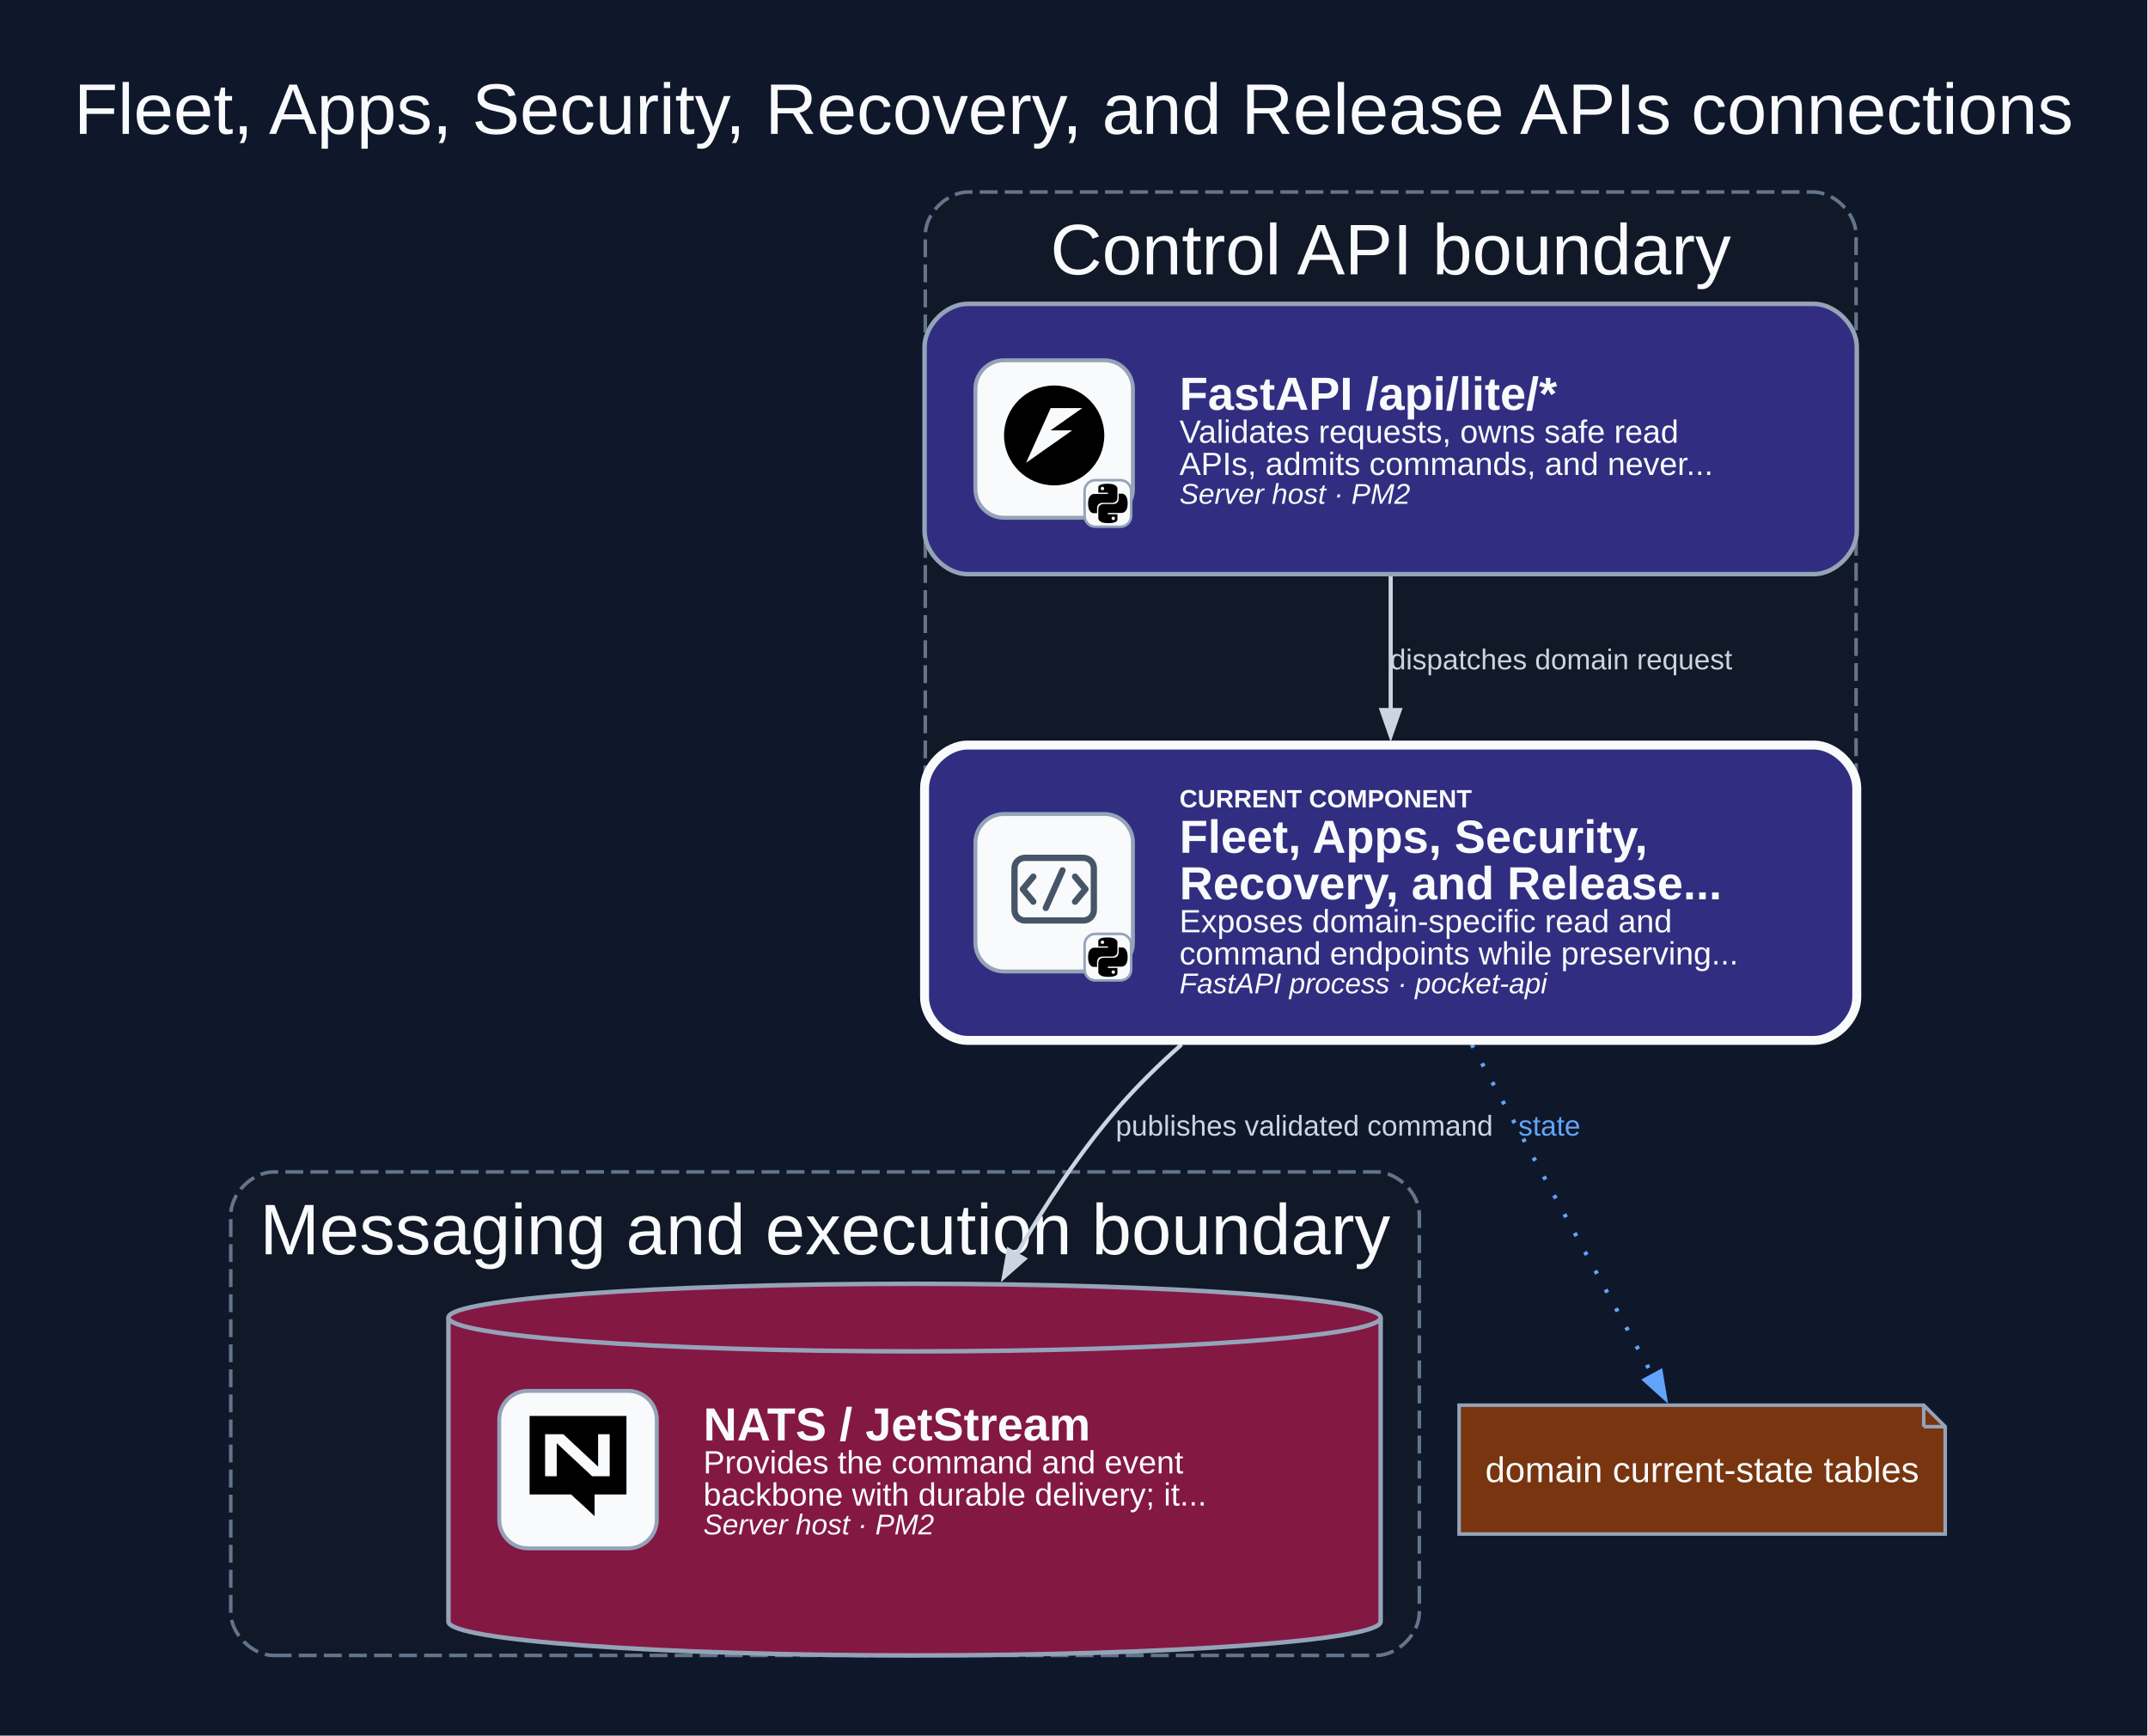
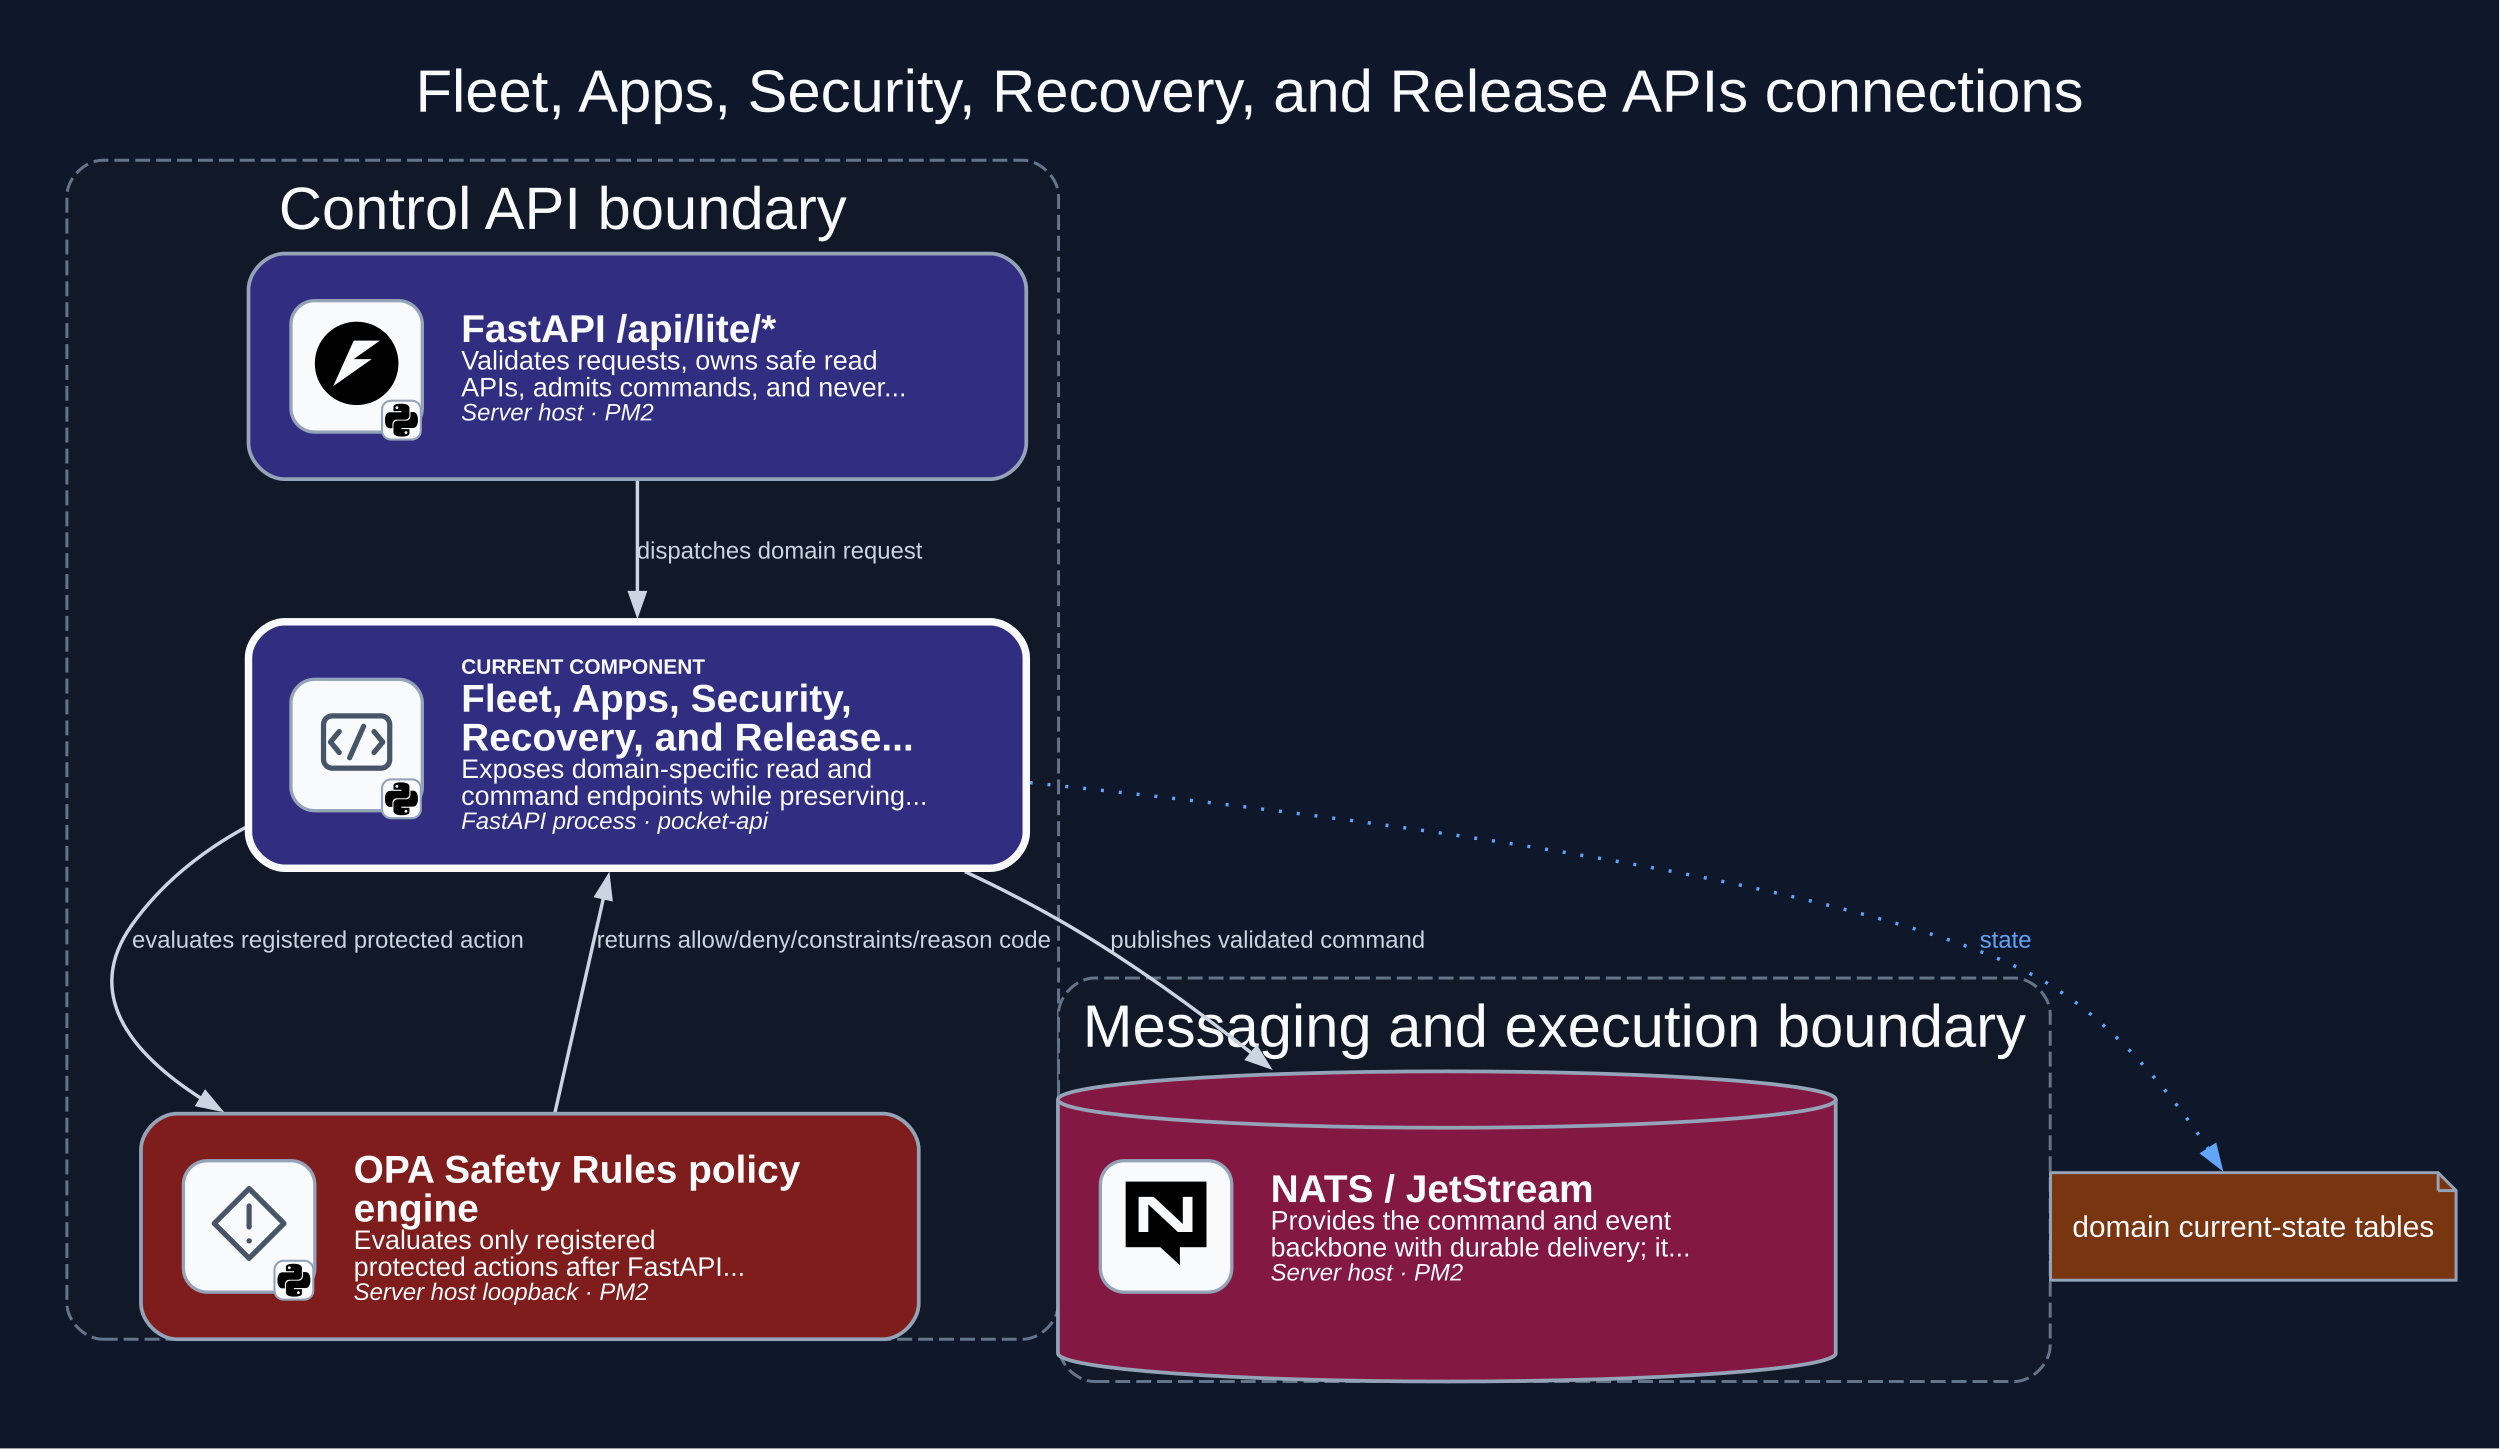
- <svg xmlns="http://www.w3.org/2000/svg" xmlns:xlink="http://www.w3.org/1999/xlink" id="pocketlab-component-api-domain-surfaces-dark" role="img" aria-labelledby="pocketlab-component-api-domain-surfaces-dark-title pocketlab-component-api-domain-surfaces-dark-desc" width="600.00" height="485.00" preserveAspectRatio="xMidYMid meet" focusable="false" viewBox="0.00 0.00 600.00 485.00">
+ <svg xmlns="http://www.w3.org/2000/svg" xmlns:xlink="http://www.w3.org/1999/xlink" id="pocketlab-component-api-domain-surfaces-dark" role="img" aria-labelledby="pocketlab-component-api-domain-surfaces-dark-title pocketlab-component-api-domain-surfaces-dark-desc" width="837.00" height="485.00" preserveAspectRatio="xMidYMid meet" focusable="false" viewBox="0.00 0.00 837.00 485.00">
  <defs class="pl-architecture-icon-symbols">
    <symbol id="pl-icon-brand-fastapi" viewBox="0 0 24 24" overflow="visible">
      <path d="M12 .039C5.373.038 0 5.393 0 11.999c-.001 6.607 5.372 11.963 12 11.963 6.628 0 12.001-5.356 12-11.963-0-6.606-5.373-11.96-12-11.96m-.829 5.415h7.55l-7.58 5.328h5.183L5.279 18.544q2.947-6.544 5.892-13.09" />
    </symbol>
    <symbol id="pl-icon-brand-nats" viewBox="0 0 24 24" overflow="visible">
      <path d="M12.004 0H.404v18.807h9.938l1.714 1.602v-.026L15.966 24v-5.193h7.63V0H12.003zm7.578 14.45H15.38L6.898 6.519v7.93H4.116V4.376h4.349l8.344 7.784V4.375h2.773V14.45z" />
    </symbol>
    <symbol id="pl-icon-brand-python" viewBox="0 0 24 24" overflow="visible">
      <path d="M14.25.18l.9.2.73.26.59.3.45.32.34.34.25.34.16.33.1.3.04.26.02.2-.01.13V8.5l-.05.63-.13.55-.21.46-.26.38-.3.31-.33.25-.35.19-.35.14-.33.1-.3.07-.26.04-.21.02H8.77l-.69.05-.59.14-.5.22-.41.27-.33.32-.27.35-.2.36-.15.37-.1.35-.07.32-.04.27-.02.21v3.06H3.17l-.21-.03-.28-.07-.32-.12-.35-.18-.36-.26-.36-.36-.35-.46-.32-.59-.28-.73-.21-.88-.14-1.05-.05-1.23.06-1.22.16-1.04.24-.87.32-.71.36-.57.4-.44.42-.33.42-.24.4-.16.36-.1.32-.05.24-.01h.16l.06.01h8.16v-.83H6.18l-.01-2.75-.02-.37.05-.34.11-.31.17-.28.25-.26.31-.23.38-.2.44-.18.51-.15.58-.12.64-.1.71-.06.77-.04.84-.02 1.27.05zm-6.3 1.98l-.23.33-.08.41.08.41.23.34.33.22.41.09.41-.09.33-.22.23-.34.08-.41-.08-.41-.23-.33-.33-.22-.41-.09-.41.09zm13.09 3.95l.28.06.32.12.35.18.36.27.36.35.35.47.32.59.28.73.21.88.14 1.04.05 1.23-.06 1.23-.16 1.04-.24.86-.32.71-.36.57-.4.45-.42.33-.42.24-.4.16-.36.09-.32.05-.24.02-.16-.01h-8.22v.82h5.84l.01 2.76.02.36-.05.34-.11.31-.17.29-.25.25-.31.24-.38.2-.44.17-.51.15-.58.13-.64.09-.71.07-.77.04-.84.01-1.27-.04-1.07-.14-.9-.2-.73-.25-.59-.3-.45-.33-.34-.34-.25-.34-.16-.33-.1-.3-.04-.25-.02-.2.01-.13v-5.34l.05-.64.13-.54.21-.46.26-.38.3-.32.33-.24.35-.2.35-.14.33-.1.3-.06.26-.04.21-.02.13-.01h5.84l.69-.05.59-.14.5-.21.41-.28.33-.32.27-.35.2-.36.15-.36.1-.35.07-.32.04-.28.02-.21V6.07h2.09l.14.01zm-6.47 14.25l-.23.33-.08.41.08.41.23.33.33.23.41.08.41-.08.33-.23.23-.33.08-.41-.08-.41-.23-.33-.33-.23-.41-.08-.41.08z" />
    </symbol>
    <symbol id="pl-icon-semantic-api-surface" viewBox="0 0 48 48" overflow="visible">
      <g fill="none" stroke="#475569" stroke-width="3" stroke-linecap="round" stroke-linejoin="round">
        <rect x="5" y="9" width="38" height="30" rx="5" />
        <path d="M14 18l-5 6 5 6M34 18l5 6-5 6M28 15l-8 18" />
      </g>
    </symbol>
+     <symbol id="pl-icon-semantic-decision" viewBox="0 0 48 48" overflow="visible">
+       <g fill="none" stroke="#475569" stroke-width="3" stroke-linecap="round" stroke-linejoin="round">
+         <path d="M24 4l20 20-20 20L4 24z" />
+         <path d="M24 14v12M24 34h.1" />
+       </g>
+     </symbol>
  </defs>
  <g id="graph0" class="graph" transform="scale(1 1) rotate(0) translate(14.4 470.53)">
-     <polygon fill="#0f172a" stroke="none" points="-14.4,14.4 -14.4,-470.53 585.4,-470.53 585.4,14.4 -14.4,14.4" />
-     <text xml:space="preserve" text-anchor="middle" x="285.5" y="-433.13" font-family="Arial" font-size="20.00" fill="#f8fafc">Fleet, Apps, Security, Recovery, and Release APIs connections</text>
+     <polygon fill="#0f172a" stroke="none" points="-14.4,14.4 -14.4,-470.53 822.29,-470.53 822.29,14.4 -14.4,14.4" />
+     <text xml:space="preserve" text-anchor="middle" x="403.94" y="-433.13" font-family="Arial" font-size="20.00" fill="#f8fafc">Fleet, Apps, Security, Recovery, and Release APIs connections</text>
    <g id="clust1" class="cluster">
-       <path fill="#111827" stroke="#64748b" stroke-dasharray="5,2" d="M256.06,-179.84C256.06,-179.84 492.05,-179.84 492.05,-179.84 498.06,-179.84 504.06,-185.84 504.06,-191.84 504.06,-191.84 504.06,-404.88 504.06,-404.88 504.06,-410.88 498.06,-416.88 492.06,-416.88 492.06,-416.88 256.06,-416.88 256.06,-416.88 250.06,-416.88 244.06,-410.88 244.06,-404.88 244.06,-404.88 244.06,-191.84 244.06,-191.84 244.06,-185.84 250.06,-179.84 256.06,-179.84" />
-       <text xml:space="preserve" text-anchor="middle" x="374.06" y="-393.88" font-family="Arial" font-size="20.00" fill="#f8fafc">Control API boundary</text>
+       <path fill="#111827" stroke="#64748b" stroke-dasharray="5,2" d="M20,-22.16C20,-22.16 328,-22.16 328,-22.16 334,-22.16 340,-28.16 340,-34.16 340,-34.16 340,-404.88 340,-404.88 340,-410.88 334,-416.88 328,-416.88 328,-416.88 20,-416.88 20,-416.88 14,-416.88 8,-410.88 8,-404.88 8,-404.88 8,-34.16 8,-34.16 8,-28.16 14,-22.16 20,-22.16" />
+       <text xml:space="preserve" text-anchor="middle" x="174" y="-393.88" font-family="Arial" font-size="20.00" fill="#f8fafc">Control API boundary</text>
    </g>
    <g id="clust2" class="cluster">
-       <path fill="#111827" stroke="#64748b" stroke-dasharray="5,2" d="M62.06,-8C62.06,-8 370.06,-8 370.06,-8 376.06,-8 382.06,-14 382.06,-20 382.06,-20 382.06,-131.09 382.06,-131.09 382.06,-137.09 376.06,-143.09 370.06,-143.09 370.06,-143.09 62.06,-143.09 62.06,-143.09 56.06,-143.09 50.06,-137.09 50.06,-131.09 50.06,-131.09 50.06,-20 50.06,-20 50.06,-14 56.06,-8 62.06,-8" />
-       <text xml:space="preserve" text-anchor="middle" x="216.06" y="-120.09" font-family="Arial" font-size="20.00" fill="#f8fafc">Messaging and execution boundary</text>
+       <path fill="#111827" stroke="#64748b" stroke-dasharray="5,2" d="M352,-8C352,-8 660,-8 660,-8 666,-8 672,-14 672,-20 672,-20 672,-131.09 672,-131.09 672,-137.09 666,-143.09 660,-143.09 660,-143.09 352,-143.09 352,-143.09 346,-143.09 340,-137.09 340,-131.09 340,-131.09 340,-20 340,-20 340,-14 346,-8 352,-8" />
+       <text xml:space="preserve" text-anchor="middle" x="506" y="-120.09" font-family="Arial" font-size="20.00" fill="#f8fafc">Messaging and execution boundary</text>
+     </g>
+     <g id="edge3" class="edge">
+       <g id="a_edge3">
+         <a xlink:title="evaluates registered protected action (Loopback HTTP JSON)">
+           <path fill="none" stroke="#cbd5e1" stroke-width="1.15" d="M67.74,-193.48C52.88,-185.31 39.57,-174.68 29.75,-160.84 13.69,-138.19 28.42,-118.48 53.11,-102.68" />
+           <polygon fill="#cbd5e1" stroke="#cbd5e1" stroke-width="1.15" points="54.33,-104.89 59.2,-99.02 51.73,-100.57 54.33,-104.89" />
+         </a>
+       </g>
+       <text xml:space="preserve" text-anchor="middle" x="95.38" y="-153.24" font-family="Arial" font-size="8.00" fill="#cbd5e1">evaluates registered protected action</text>
    </g>
    <g id="edge2" class="edge">
      <g id="a_edge2">
        <a xlink:title="publishes validated command (NATS)">
-           <path fill="none" stroke="#cbd5e1" stroke-width="1.15" d="M315.66,-178.71C309.29,-173.06 303.18,-167.05 297.81,-160.84 287.23,-148.62 277.67,-134.13 269.53,-120.03" />
-           <polygon fill="#cbd5e1" stroke="#cbd5e1" stroke-width="1.15" points="271.74,-118.81 266.02,-113.77 267.35,-121.28 271.74,-118.81" />
+           <path fill="none" stroke="#cbd5e1" stroke-width="1.15" d="M308.66,-178.73C320.48,-173.17 332.14,-167.18 343,-160.84 364.15,-148.49 385.63,-132.95 404.78,-117.83" />
+           <polygon fill="#cbd5e1" stroke="#cbd5e1" stroke-width="1.15" points="406.31,-119.83 410.36,-113.37 403.16,-115.89 406.31,-119.83" />
        </a>
      </g>
-       <text xml:space="preserve" text-anchor="middle" x="349.93" y="-153.24" font-family="Arial" font-size="8.00" fill="#cbd5e1">publishes validated command</text>
+       <text xml:space="preserve" text-anchor="middle" x="410.03" y="-153.24" font-family="Arial" font-size="8.00" fill="#cbd5e1">publishes validated command</text>
    </g>
-     <g id="edge3" class="edge">
-       <path fill="none" stroke="#60a5fa" stroke-width="1.15" stroke-dasharray="1,5" d="M396.69,-178.69C412.77,-149.27 433.84,-110.72 447.41,-85.88" />
-       <polygon fill="#60a5fa" stroke="#60a5fa" stroke-width="1.15" points="449.46,-87.38 450.71,-79.86 445.04,-84.96 449.46,-87.38" />
-       <text xml:space="preserve" text-anchor="middle" x="418.39" y="-153.24" font-family="Arial" font-size="8.00" fill="#60a5fa">state</text>
+     <g id="edge5" class="edge">
+       <path fill="none" stroke="#60a5fa" stroke-width="1.15" stroke-dasharray="1,5" d="M330.33,-208.51C448.33,-196.31 611.47,-174.49 668,-143.09 692.34,-129.57 712.44,-104.54 725.16,-85.65" />
+       <polygon fill="#60a5fa" stroke="#60a5fa" stroke-width="1.15" points="727.22,-87.1 729.03,-79.69 722.99,-84.35 727.22,-87.1" />
+       <text xml:space="preserve" text-anchor="middle" x="657.08" y="-153.24" font-family="Arial" font-size="8.00" fill="#60a5fa">state</text>
    </g>
    <g id="edge1" class="edge">
      <g id="a_edge1">
        <a xlink:title="dispatches domain request (Python)">
-           <path fill="none" stroke="#cbd5e1" stroke-width="1.15" d="M374.06,-309.77C374.06,-297.87 374.06,-284.48 374.06,-271.82" />
-           <polygon fill="#cbd5e1" stroke="#cbd5e1" stroke-width="1.15" points="376.58,-272.14 374.06,-264.94 371.54,-272.14 376.58,-272.14" />
+           <path fill="none" stroke="#cbd5e1" stroke-width="1.15" d="M199,-309.77C199,-297.87 199,-284.48 199,-271.82" />
+           <polygon fill="#cbd5e1" stroke="#cbd5e1" stroke-width="1.15" points="201.52,-272.14 199,-264.94 196.48,-272.14 201.52,-272.14" />
        </a>
      </g>
-       <text xml:space="preserve" text-anchor="middle" x="421.68" y="-283.51" font-family="Arial" font-size="8.00" fill="#cbd5e1">dispatches domain request</text>
+       <text xml:space="preserve" text-anchor="middle" x="246.62" y="-283.51" font-family="Arial" font-size="8.00" fill="#cbd5e1">dispatches domain request</text>
+     </g>
+     <g id="edge4" class="edge">
+       <g id="a_edge4">
+         <a xlink:title="returns allow/deny/constraints/reason code (Loopback HTTP JSON)">
+           <path fill="none" stroke="#cbd5e1" stroke-width="1.15" d="M171.4,-98.04C176.24,-119.46 182.4,-146.68 187.66,-169.98" />
+           <polygon fill="#cbd5e1" stroke="#cbd5e1" stroke-width="1.15" points="185.21,-170.53 189.25,-177 190.12,-169.42 185.21,-170.53" />
+         </a>
+       </g>
+       <text xml:space="preserve" text-anchor="middle" x="261.41" y="-153.24" font-family="Arial" font-size="8.00" fill="#cbd5e1">returns allow/deny/constraints/reason code</text>
    </g>
    <g id="node1" class="node">
      <g id="a_node1">
        <a xlink:href="../../../../generated/production/architecture/components/api-domain-surfaces/" xlink:title="Fleet, Apps, Security, Recovery, and Release APIs. Exposes domain-specific read and command endpoints while preserving backend-owned lifecycle execution." target="_top">
-           <path fill="#312e81" stroke="#f8fafc" stroke-width="2.5" d="M492.25,-262.36C492.25,-262.36 255.86,-262.36 255.86,-262.36 249.86,-262.36 243.86,-256.36 243.86,-250.36 243.86,-250.36 243.86,-191.84 243.86,-191.84 243.86,-185.84 249.86,-179.84 255.86,-179.84 255.86,-179.84 492.25,-179.84 492.25,-179.84 498.25,-179.84 504.25,-185.84 504.25,-191.84 504.25,-191.84 504.25,-250.36 504.25,-250.36 504.25,-256.36 498.25,-262.36 492.25,-262.36" />
+           <path fill="#312e81" stroke="#f8fafc" stroke-width="2.5" d="M317.2,-262.36C317.2,-262.36 80.8,-262.36 80.8,-262.36 74.8,-262.36 68.8,-256.36 68.8,-250.36 68.8,-250.36 68.8,-191.84 68.8,-191.84 68.8,-185.84 74.8,-179.84 80.8,-179.84 80.8,-179.84 317.2,-179.84 317.2,-179.84 323.2,-179.84 329.2,-185.84 329.2,-191.84 329.2,-191.84 329.2,-250.36 329.2,-250.36 329.2,-256.36 323.2,-262.36 317.2,-262.36" />
          <g id="a_node1_0">
-             <g class="pl-node-icon" data-component="api-domain-surfaces" data-icon-cell="251.06,-256.60,58.00,71.00" data-icon-tile="258.06,-243.10,44.00,44.00" aria-hidden="true">
-               <rect class="pl-node-icon__tile" x="258.06" y="-243.10" width="44.00" height="44.00" rx="8" fill="#f8fafc" stroke="#94a3b8" stroke-width="1.1" />
-               <use class="pl-node-icon__primary" href="#pl-icon-semantic-api-surface" x="266.06" y="-236.10" width="28.00" height="28.00" preserveAspectRatio="xMidYMid meet" aria-hidden="true" />
-               <rect class="pl-node-icon__badge-tile" x="288.56" y="-209.60" width="13.00" height="13.00" rx="3" fill="#f8fafc" stroke="#94a3b8" stroke-width="0.7" />
-               <use class="pl-node-icon__badge" href="#pl-icon-brand-python" x="289.56" y="-208.60" width="11.00" height="11.00" preserveAspectRatio="xMidYMid meet" aria-hidden="true" />
+             <g class="pl-node-icon" data-component="api-domain-surfaces" data-icon-cell="76.00,-256.60,58.00,71.00" data-icon-tile="83.00,-243.10,44.00,44.00" aria-hidden="true">
+               <rect class="pl-node-icon__tile" x="83.00" y="-243.10" width="44.00" height="44.00" rx="8" fill="#f8fafc" stroke="#94a3b8" stroke-width="1.1" />
+               <use class="pl-node-icon__primary" href="#pl-icon-semantic-api-surface" x="91.00" y="-236.10" width="28.00" height="28.00" preserveAspectRatio="xMidYMid meet" aria-hidden="true" />
+               <rect class="pl-node-icon__badge-tile" x="113.50" y="-209.60" width="13.00" height="13.00" rx="3" fill="#f8fafc" stroke="#94a3b8" stroke-width="0.7" />
+               <use class="pl-node-icon__badge" href="#pl-icon-brand-python" x="114.50" y="-208.60" width="11.00" height="11.00" preserveAspectRatio="xMidYMid meet" aria-hidden="true" />
            </g>
          </g>
-           <text xml:space="preserve" text-anchor="start" x="315.06" y="-244.95" font-family="Arial" font-weight="bold" font-size="7.00" fill="#f8fafc">CURRENT COMPONENT</text>
-           <text xml:space="preserve" text-anchor="start" x="315.06" y="-232.25" font-family="Arial" font-weight="bold" font-size="13.00" fill="#f8fafc">Fleet, Apps, Security,</text>
-           <text xml:space="preserve" text-anchor="start" x="315.06" y="-219.25" font-family="Arial" font-weight="bold" font-size="13.00" fill="#f8fafc">Recovery, and Release...</text>
-           <text xml:space="preserve" text-anchor="start" x="315.06" y="-210.05" font-family="Arial" font-size="9.00" fill="#f8fafc">Exposes domain-specific read and</text>
-           <text xml:space="preserve" text-anchor="start" x="315.06" y="-201.05" font-family="Arial" font-size="9.00" fill="#f8fafc">command endpoints while preserving...</text>
-           <text xml:space="preserve" text-anchor="start" x="315.06" y="-193" font-family="Arial" font-style="italic" font-size="8.00" fill="#f8fafc">FastAPI process · pocket-api</text>
+           <text xml:space="preserve" text-anchor="start" x="140" y="-244.95" font-family="Arial" font-weight="bold" font-size="7.00" fill="#f8fafc">CURRENT COMPONENT</text>
+           <text xml:space="preserve" text-anchor="start" x="140" y="-232.25" font-family="Arial" font-weight="bold" font-size="13.00" fill="#f8fafc">Fleet, Apps, Security,</text>
+           <text xml:space="preserve" text-anchor="start" x="140" y="-219.25" font-family="Arial" font-weight="bold" font-size="13.00" fill="#f8fafc">Recovery, and Release...</text>
+           <text xml:space="preserve" text-anchor="start" x="140" y="-210.05" font-family="Arial" font-size="9.00" fill="#f8fafc">Exposes domain-specific read and</text>
+           <text xml:space="preserve" text-anchor="start" x="140" y="-201.05" font-family="Arial" font-size="9.00" fill="#f8fafc">command endpoints while preserving...</text>
+           <text xml:space="preserve" text-anchor="start" x="140" y="-193" font-family="Arial" font-style="italic" font-size="8.00" fill="#f8fafc">FastAPI process · pocket-api</text>
        </a>
      </g>
    </g>
    <g id="node2" class="node">
      <g id="a_node2">
        <a xlink:href="../../../../generated/production/architecture/components/lite-api/" xlink:title="FastAPI /api/lite/*. Validates requests, owns safe read APIs, admits commands, and never delegates browser execution directly to NATS or shell." target="_top">
-           <path fill="#312e81" stroke="#94a3b8" stroke-width="1.25" d="M492.25,-385.63C492.25,-385.63 255.86,-385.63 255.86,-385.63 249.86,-385.63 243.86,-379.63 243.86,-373.63 243.86,-373.63 243.86,-322.11 243.86,-322.11 243.86,-316.11 249.86,-310.11 255.86,-310.11 255.86,-310.11 492.25,-310.11 492.25,-310.11 498.25,-310.11 504.25,-316.11 504.25,-322.11 504.25,-322.11 504.25,-373.63 504.25,-373.63 504.25,-379.63 498.25,-385.63 492.25,-385.63" />
+           <path fill="#312e81" stroke="#94a3b8" stroke-width="1.25" d="M317.2,-385.63C317.2,-385.63 80.8,-385.63 80.8,-385.63 74.8,-385.63 68.8,-379.63 68.8,-373.63 68.8,-373.63 68.8,-322.11 68.8,-322.11 68.8,-316.11 74.8,-310.11 80.8,-310.11 80.8,-310.11 317.2,-310.11 317.2,-310.11 323.2,-310.11 329.2,-316.11 329.2,-322.11 329.2,-322.11 329.2,-373.63 329.2,-373.63 329.2,-379.63 323.2,-385.63 317.2,-385.63" />
          <g id="a_node2_1">
-             <g class="pl-node-icon" data-component="lite-api" data-icon-cell="251.06,-379.87,58.00,64.00" data-icon-tile="258.06,-369.87,44.00,44.00" aria-hidden="true">
-               <rect class="pl-node-icon__tile" x="258.06" y="-369.87" width="44.00" height="44.00" rx="8" fill="#f8fafc" stroke="#94a3b8" stroke-width="1.1" />
-               <use class="pl-node-icon__primary" href="#pl-icon-brand-fastapi" x="266.06" y="-362.87" width="28.00" height="28.00" preserveAspectRatio="xMidYMid meet" aria-hidden="true" />
-               <rect class="pl-node-icon__badge-tile" x="288.56" y="-336.37" width="13.00" height="13.00" rx="3" fill="#f8fafc" stroke="#94a3b8" stroke-width="0.7" />
-               <use class="pl-node-icon__badge" href="#pl-icon-brand-python" x="289.56" y="-335.37" width="11.00" height="11.00" preserveAspectRatio="xMidYMid meet" aria-hidden="true" />
+             <g class="pl-node-icon" data-component="lite-api" data-icon-cell="76.00,-379.87,58.00,64.00" data-icon-tile="83.00,-369.87,44.00,44.00" aria-hidden="true">
+               <rect class="pl-node-icon__tile" x="83.00" y="-369.87" width="44.00" height="44.00" rx="8" fill="#f8fafc" stroke="#94a3b8" stroke-width="1.1" />
+               <use class="pl-node-icon__primary" href="#pl-icon-brand-fastapi" x="91.00" y="-362.87" width="28.00" height="28.00" preserveAspectRatio="xMidYMid meet" aria-hidden="true" />
+               <rect class="pl-node-icon__badge-tile" x="113.50" y="-336.37" width="13.00" height="13.00" rx="3" fill="#f8fafc" stroke="#94a3b8" stroke-width="0.7" />
+               <use class="pl-node-icon__badge" href="#pl-icon-brand-python" x="114.50" y="-335.37" width="11.00" height="11.00" preserveAspectRatio="xMidYMid meet" aria-hidden="true" />
            </g>
          </g>
-           <text xml:space="preserve" text-anchor="start" x="315.06" y="-356.02" font-family="Arial" font-weight="bold" font-size="13.00" fill="#f8fafc">FastAPI /api/lite/*</text>
-           <text xml:space="preserve" text-anchor="start" x="315.06" y="-346.82" font-family="Arial" font-size="9.00" fill="#f8fafc">Validates requests, owns safe read</text>
-           <text xml:space="preserve" text-anchor="start" x="315.06" y="-337.82" font-family="Arial" font-size="9.00" fill="#f8fafc">APIs, admits commands, and never...</text>
-           <text xml:space="preserve" text-anchor="start" x="315.06" y="-329.77" font-family="Arial" font-style="italic" font-size="8.00" fill="#f8fafc">Server host · PM2</text>
+           <text xml:space="preserve" text-anchor="start" x="140" y="-356.02" font-family="Arial" font-weight="bold" font-size="13.00" fill="#f8fafc">FastAPI /api/lite/*</text>
+           <text xml:space="preserve" text-anchor="start" x="140" y="-346.82" font-family="Arial" font-size="9.00" fill="#f8fafc">Validates requests, owns safe read</text>
+           <text xml:space="preserve" text-anchor="start" x="140" y="-337.82" font-family="Arial" font-size="9.00" fill="#f8fafc">APIs, admits commands, and never...</text>
+           <text xml:space="preserve" text-anchor="start" x="140" y="-329.77" font-family="Arial" font-style="italic" font-size="8.00" fill="#f8fafc">Server host · PM2</text>
        </a>
      </g>
    </g>
    <g id="node3" class="node">
      <g id="a_node3">
-         <a xlink:href="../../../../generated/production/architecture/components/nats-jetstream/" xlink:title="NATS / JetStream. Provides the command and event backbone with durable delivery; it is never contacted directly by the frontend." target="_top">
-           <path fill="#831843" stroke="#94a3b8" stroke-width="1.25" d="M371.25,-102.4C371.25,-107.61 312.9,-111.84 241.06,-111.84 169.21,-111.84 110.86,-107.61 110.86,-102.4 110.86,-102.4 110.86,-17.44 110.86,-17.44 110.86,-12.23 169.21,-8 241.06,-8 312.9,-8 371.25,-12.23 371.25,-17.44 371.25,-17.44 371.25,-102.4 371.25,-102.4" />
-           <path fill="none" stroke="#94a3b8" stroke-width="1.25" d="M371.25,-102.4C371.25,-97.19 312.9,-92.96 241.06,-92.96 169.21,-92.96 110.86,-97.19 110.86,-102.4" />
+         <a xlink:href="../../../../generated/production/architecture/components/opa-policy-engine/" xlink:title="OPA Safety Rules policy engine. Evaluates only registered protected actions after FastAPI hard invariants and before existing NATS/worker execution; it never owns command execution." target="_top">
+           <path fill="#7f1d1d" stroke="#94a3b8" stroke-width="1.25" d="M281.2,-97.68C281.2,-97.68 44.8,-97.68 44.8,-97.68 38.8,-97.68 32.8,-91.68 32.8,-85.68 32.8,-85.68 32.8,-34.16 32.8,-34.16 32.8,-28.16 38.8,-22.16 44.8,-22.16 44.8,-22.16 281.2,-22.16 281.2,-22.16 287.2,-22.16 293.2,-28.16 293.2,-34.16 293.2,-34.16 293.2,-85.68 293.2,-85.68 293.2,-91.68 287.2,-97.68 281.2,-97.68" />
          <g id="a_node3_2">
-             <g class="pl-node-icon" data-component="nats-jetstream" data-icon-cell="118.06,-91.92,58.00,64.00" data-icon-tile="125.06,-81.92,44.00,44.00" aria-hidden="true">
-               <rect class="pl-node-icon__tile" x="125.06" y="-81.92" width="44.00" height="44.00" rx="8" fill="#f8fafc" stroke="#94a3b8" stroke-width="1.1" />
-               <use class="pl-node-icon__primary" href="#pl-icon-brand-nats" x="133.06" y="-74.92" width="28.00" height="28.00" preserveAspectRatio="xMidYMid meet" aria-hidden="true" />
+             <g class="pl-node-icon" data-component="opa-policy-engine" data-icon-cell="40.00,-91.92,58.00,64.00" data-icon-tile="47.00,-81.92,44.00,44.00" aria-hidden="true">
+               <rect class="pl-node-icon__tile" x="47.00" y="-81.92" width="44.00" height="44.00" rx="8" fill="#f8fafc" stroke="#94a3b8" stroke-width="1.1" />
+               <use class="pl-node-icon__primary" href="#pl-icon-semantic-decision" x="55.00" y="-74.92" width="28.00" height="28.00" preserveAspectRatio="xMidYMid meet" aria-hidden="true" />
+               <rect class="pl-node-icon__badge-tile" x="77.50" y="-48.42" width="13.00" height="13.00" rx="3" fill="#f8fafc" stroke="#94a3b8" stroke-width="0.7" />
+               <use class="pl-node-icon__badge" href="#pl-icon-brand-python" x="78.50" y="-47.42" width="11.00" height="11.00" preserveAspectRatio="xMidYMid meet" aria-hidden="true" />
            </g>
          </g>
-           <text xml:space="preserve" text-anchor="start" x="182.06" y="-68.07" font-family="Arial" font-weight="bold" font-size="13.00" fill="#f8fafc">NATS / JetStream</text>
-           <text xml:space="preserve" text-anchor="start" x="182.06" y="-58.87" font-family="Arial" font-size="9.00" fill="#f8fafc">Provides the command and event</text>
-           <text xml:space="preserve" text-anchor="start" x="182.06" y="-49.87" font-family="Arial" font-size="9.00" fill="#f8fafc">backbone with durable delivery; it...</text>
-           <text xml:space="preserve" text-anchor="start" x="182.06" y="-41.82" font-family="Arial" font-style="italic" font-size="8.00" fill="#f8fafc">Server host · PM2</text>
+           <text xml:space="preserve" text-anchor="start" x="104" y="-74.57" font-family="Arial" font-weight="bold" font-size="13.00" fill="#f8fafc">OPA Safety Rules policy</text>
+           <text xml:space="preserve" text-anchor="start" x="104" y="-61.57" font-family="Arial" font-weight="bold" font-size="13.00" fill="#f8fafc">engine</text>
+           <text xml:space="preserve" text-anchor="start" x="104" y="-52.37" font-family="Arial" font-size="9.00" fill="#f8fafc">Evaluates only registered</text>
+           <text xml:space="preserve" text-anchor="start" x="104" y="-43.37" font-family="Arial" font-size="9.00" fill="#f8fafc">protected actions after FastAPI...</text>
+           <text xml:space="preserve" text-anchor="start" x="104" y="-35.32" font-family="Arial" font-style="italic" font-size="8.00" fill="#f8fafc">Server host loopback · PM2</text>
        </a>
      </g>
    </g>
    <g id="node4" class="node">
      <g id="a_node4">
+         <a xlink:href="../../../../generated/production/architecture/components/nats-jetstream/" xlink:title="NATS / JetStream. Provides the command and event backbone with durable delivery; it is never contacted directly by the frontend." target="_top">
+           <path fill="#831843" stroke="#94a3b8" stroke-width="1.25" d="M600.2,-102.4C600.2,-107.61 541.84,-111.84 470,-111.84 398.16,-111.84 339.8,-107.61 339.8,-102.4 339.8,-102.4 339.8,-17.44 339.8,-17.44 339.8,-12.23 398.16,-8 470,-8 541.84,-8 600.2,-12.23 600.2,-17.44 600.2,-17.44 600.2,-102.4 600.2,-102.4" />
+           <path fill="none" stroke="#94a3b8" stroke-width="1.25" d="M600.2,-102.4C600.2,-97.19 541.84,-92.96 470,-92.96 398.16,-92.96 339.8,-97.19 339.8,-102.4" />
+           <g id="a_node4_3">
+             <g class="pl-node-icon" data-component="nats-jetstream" data-icon-cell="347.00,-91.92,58.00,64.00" data-icon-tile="354.00,-81.92,44.00,44.00" aria-hidden="true">
+               <rect class="pl-node-icon__tile" x="354.00" y="-81.92" width="44.00" height="44.00" rx="8" fill="#f8fafc" stroke="#94a3b8" stroke-width="1.1" />
+               <use class="pl-node-icon__primary" href="#pl-icon-brand-nats" x="362.00" y="-74.92" width="28.00" height="28.00" preserveAspectRatio="xMidYMid meet" aria-hidden="true" />
+             </g>
+           </g>
+           <text xml:space="preserve" text-anchor="start" x="411" y="-68.07" font-family="Arial" font-weight="bold" font-size="13.00" fill="#f8fafc">NATS / JetStream</text>
+           <text xml:space="preserve" text-anchor="start" x="411" y="-58.87" font-family="Arial" font-size="9.00" fill="#f8fafc">Provides the command and event</text>
+           <text xml:space="preserve" text-anchor="start" x="411" y="-49.87" font-family="Arial" font-size="9.00" fill="#f8fafc">backbone with durable delivery; it...</text>
+           <text xml:space="preserve" text-anchor="start" x="411" y="-41.82" font-family="Arial" font-style="italic" font-size="8.00" fill="#f8fafc">Server host · PM2</text>
+         </a>
+       </g>
+     </g>
+     <g id="node5" class="node">
+       <g id="a_node5">
        <a xlink:title="Durable-state dependency">
-           <polygon fill="#78350f" stroke="#94a3b8" points="522.95,-77.92 393.17,-77.92 393.17,-41.92 528.95,-41.92 528.95,-71.92 522.95,-77.92" />
-           <polyline fill="none" stroke="#94a3b8" points="522.95,-77.92 522.95,-71.92" />
-           <polyline fill="none" stroke="#94a3b8" points="528.95,-71.92 522.95,-71.92" />
-           <text xml:space="preserve" text-anchor="middle" x="461.06" y="-56.42" font-family="Arial" font-size="10.00" fill="#f8fafc">domain current-state tables</text>
+           <polygon fill="#78350f" stroke="#94a3b8" points="801.89,-77.92 672.11,-77.92 672.11,-41.92 807.89,-41.92 807.89,-71.92 801.89,-77.92" />
+           <polyline fill="none" stroke="#94a3b8" points="801.89,-77.92 801.89,-71.92" />
+           <polyline fill="none" stroke="#94a3b8" points="807.89,-71.92 801.89,-71.92" />
+           <text xml:space="preserve" text-anchor="middle" x="740" y="-56.42" font-family="Arial" font-size="10.00" fill="#f8fafc">domain current-state tables</text>
        </a>
      </g>
    </g>
  </g>
</svg>
